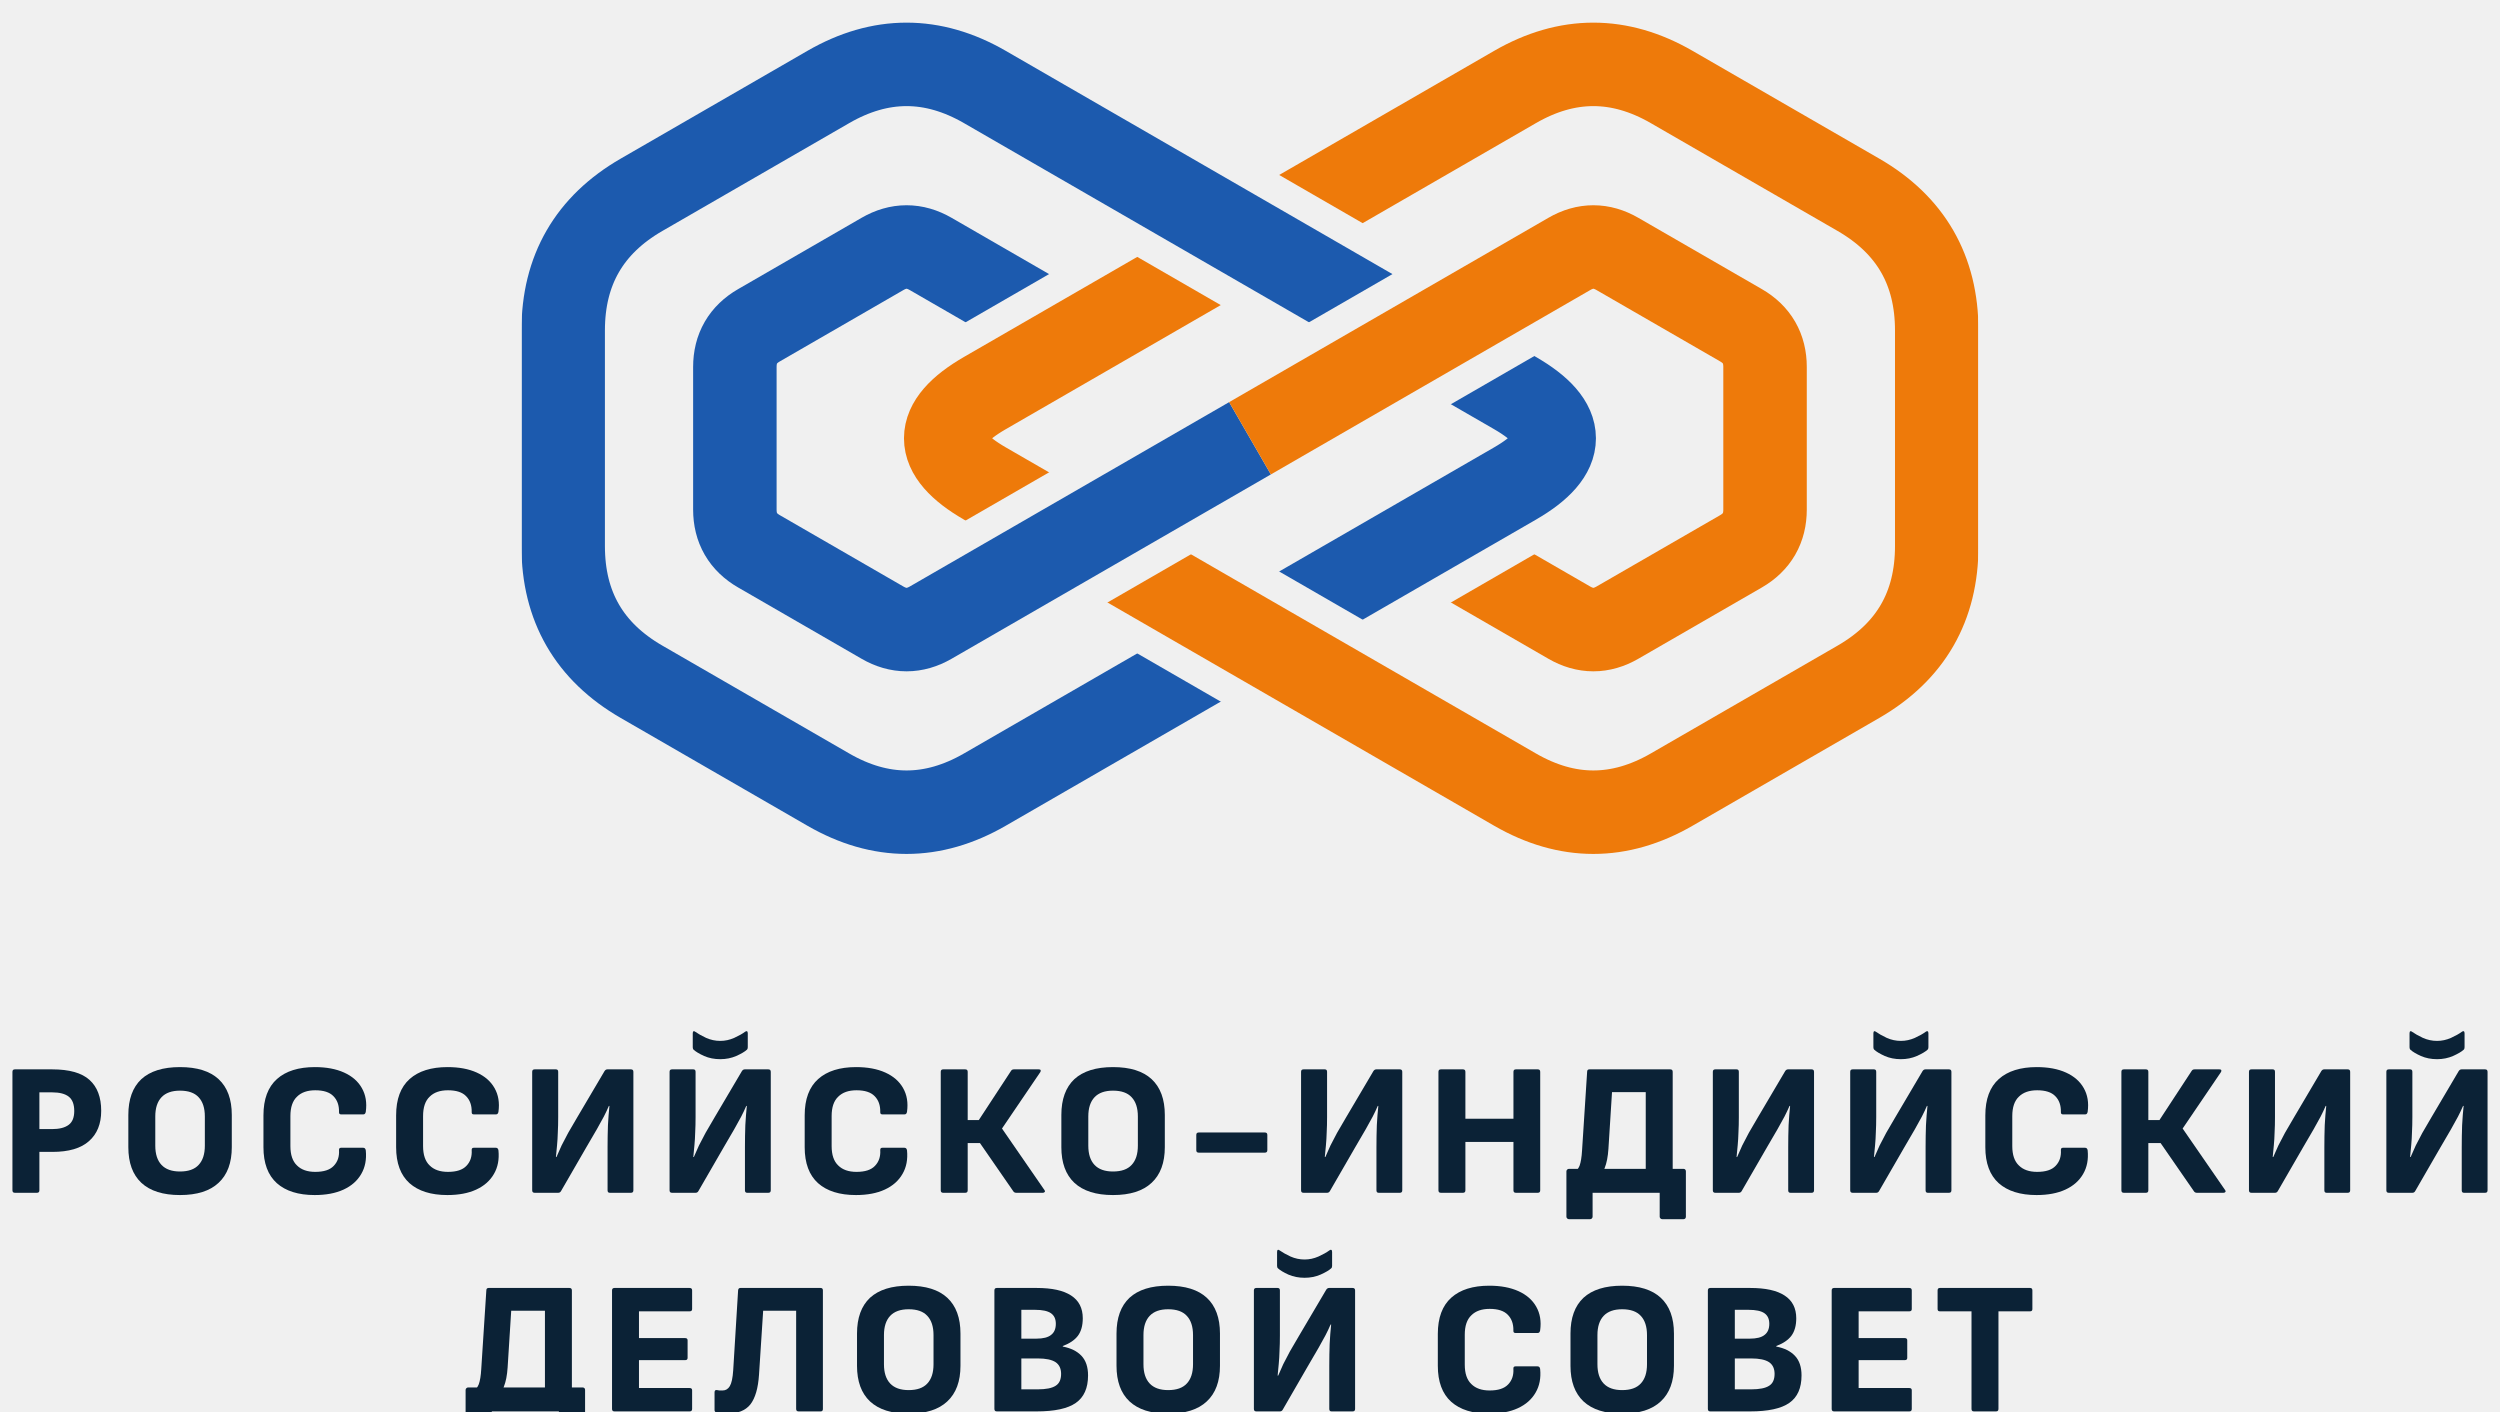
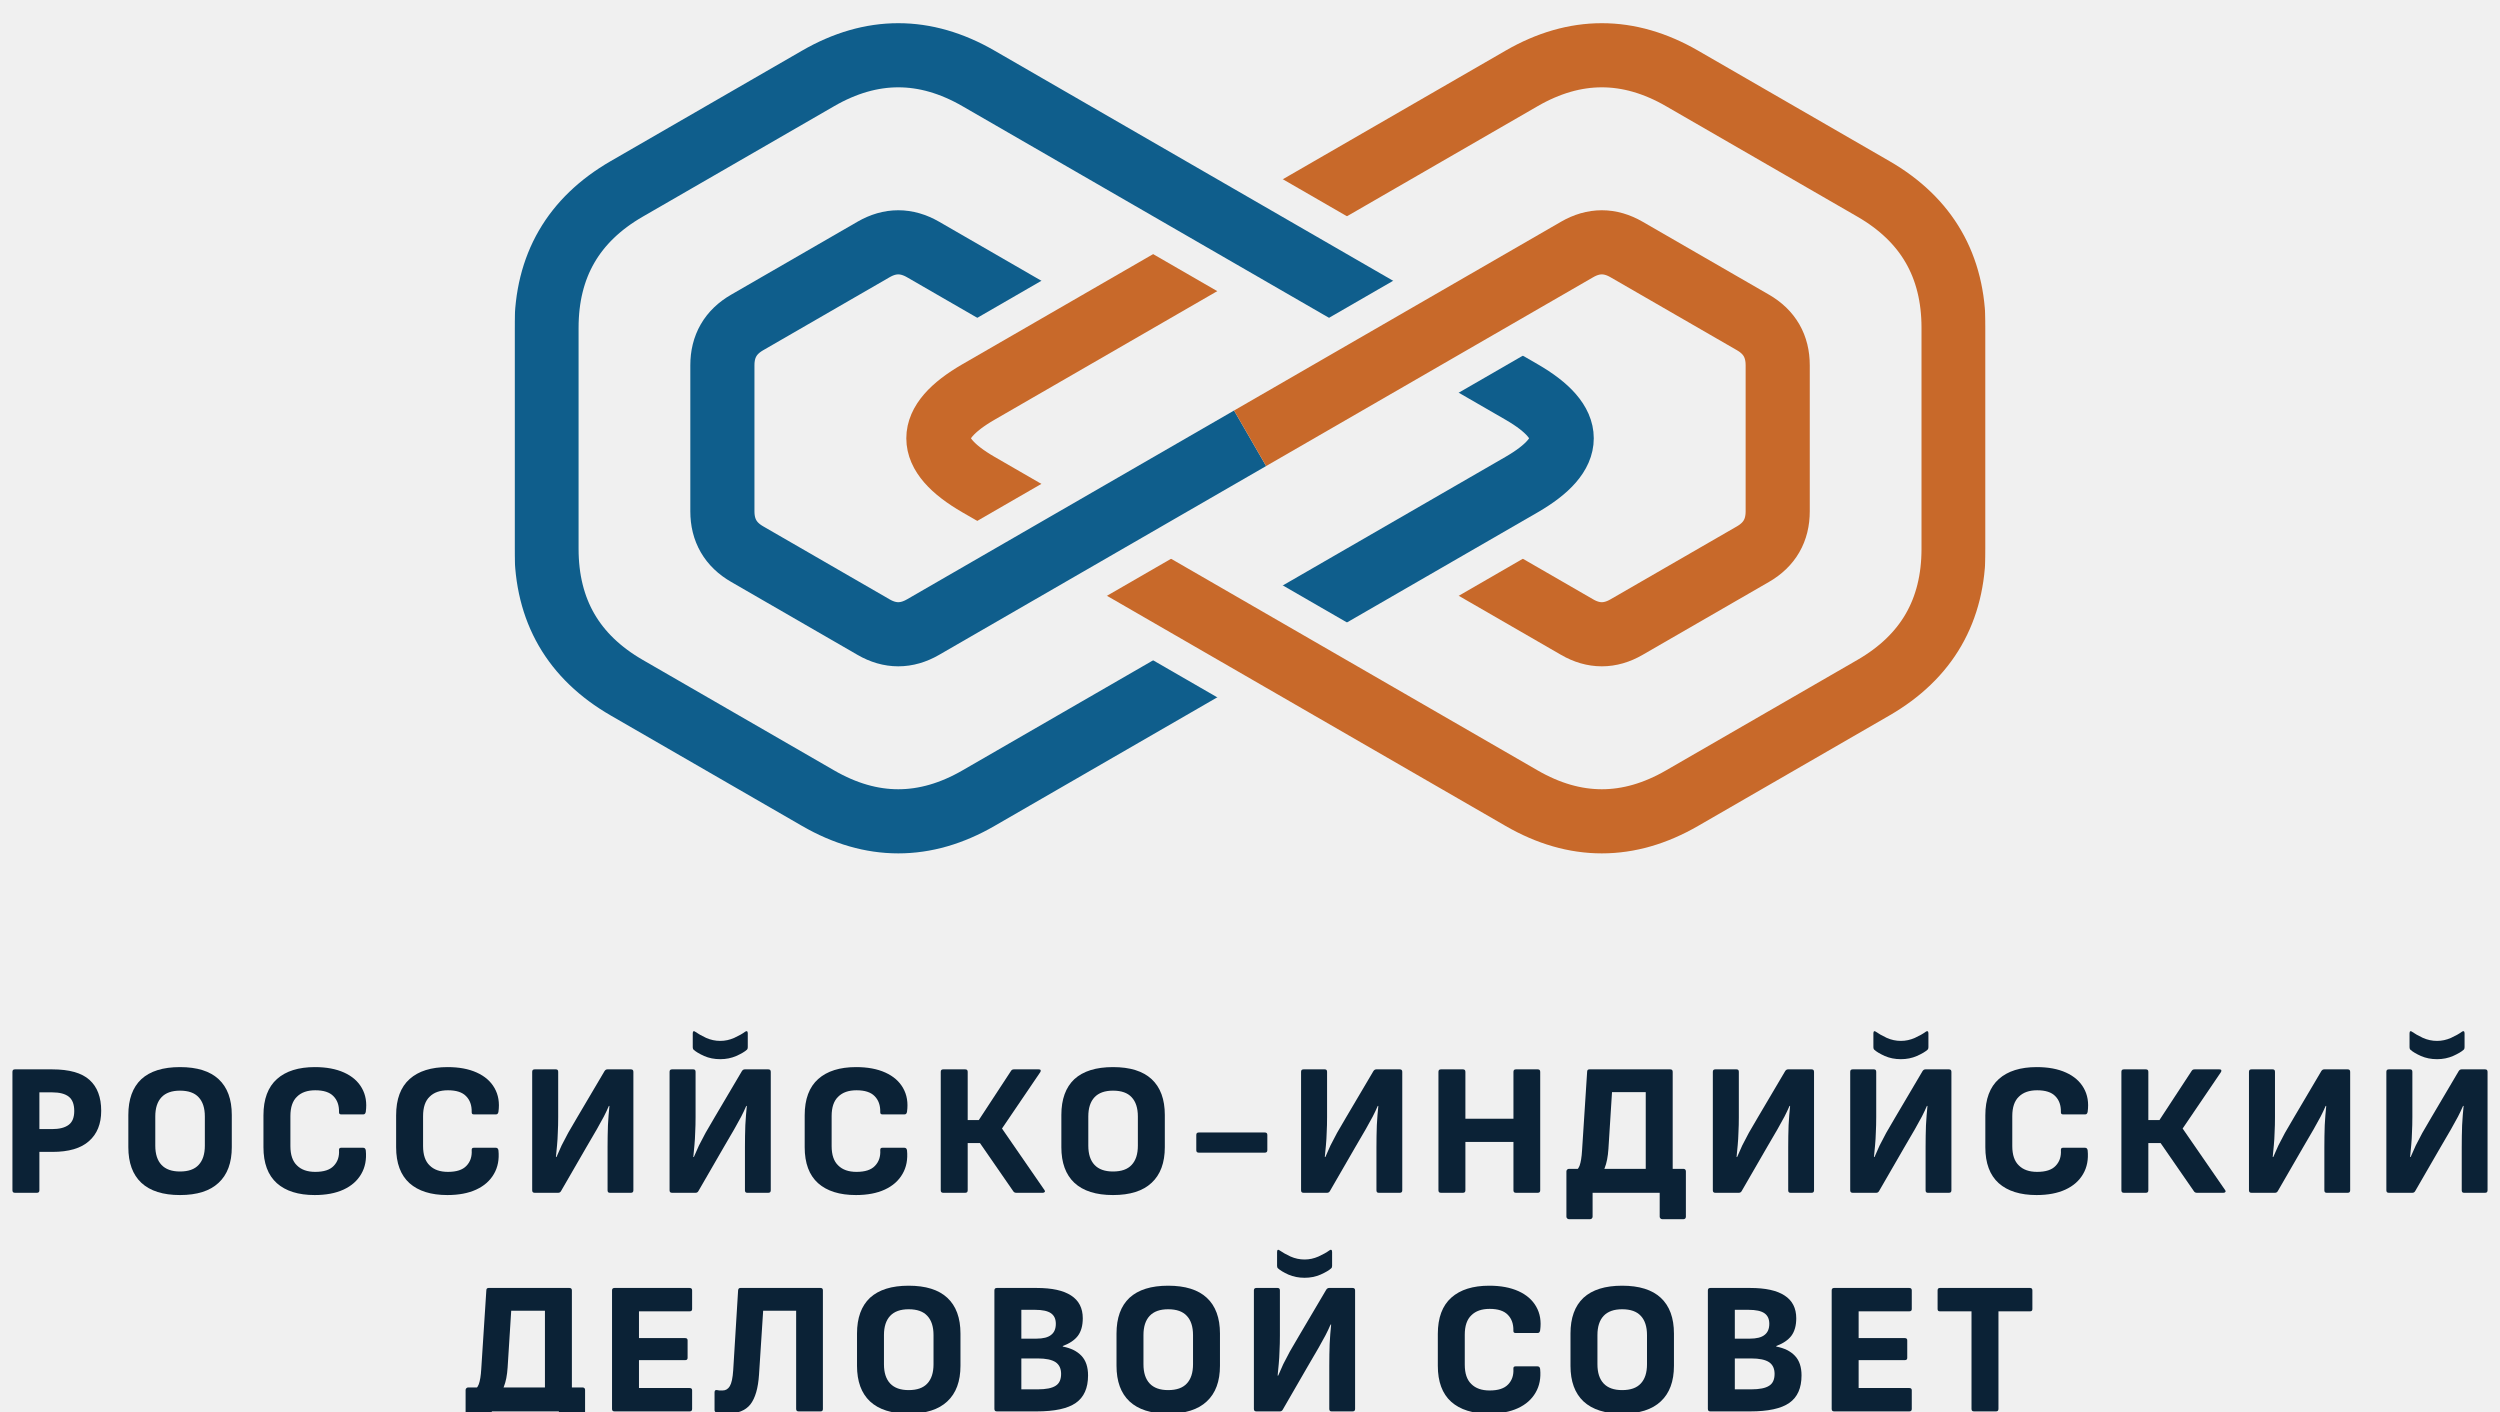
<svg xmlns="http://www.w3.org/2000/svg" viewBox="0 0 285.22 161.02" width="342.26" height="193.23" role="img" aria-label="РОССИЙСКО-ИНДИЙСКИЙ ДЕЛОВОЙ СОВЕТ">
-   <svg x="59.49" y="0" viewBox="0 -3 209.45 126" width="166.23" height="100">
+   <svg x="58.69" y="0" viewBox="1.5 -1.5 206.45 123" width="167.85" height="100">
    <defs>
-       <clipPath id="q31t">
+       <clipPath id="q3t">
        <rect x="40" y="-20" width="129.45" height="80" />
      </clipPath>
-       <clipPath id="q31u">
+       <clipPath id="q3u">
        <rect x="40" y="60" width="129.45" height="90" />
      </clipPath>
-       <clipPath id="q31l">
+       <clipPath id="q3l">
        <path d="M-30 -30L52.77 -30L156.69 150L-30 150Z" />
      </clipPath>
-       <clipPath id="q31r">
+       <clipPath id="q3r">
        <path d="M239.45 -30L52.77 -30L156.69 150L239.45 150Z" />
      </clipPath>
-       <mask id="q31mi" maskUnits="userSpaceOnUse" x="-20" y="-20" width="249.45" height="160">
+       <mask id="q3mi" maskUnits="userSpaceOnUse" x="-20" y="-20" width="249.45" height="160">
        <rect x="-20" y="-20" width="249.45" height="160" fill="#fff" />
-         <path d="M67.21 53.16L92.88 38.34" fill="none" stroke="#000" stroke-width="20.4" stroke-linejoin="round" stroke-linecap="butt" />
-         <path d="M116.58 81.66L142.24 66.84" fill="none" stroke="#000" stroke-width="20.4" stroke-linejoin="round" stroke-linecap="butt" />
+         <path d="M69.26 51.98L90.83 39.52" fill="none" stroke="#000" stroke-width="18.2" stroke-linejoin="round" stroke-linecap="butt" />
+         <path d="M118.63 80.48L140.19 68.02" fill="none" stroke="#000" stroke-width="18.2" stroke-linejoin="round" stroke-linecap="butt" />
      </mask>
-       <mask id="q31mo" maskUnits="userSpaceOnUse" x="-20" y="-20" width="249.45" height="160">
+       <mask id="q3mo" maskUnits="userSpaceOnUse" x="-20" y="-20" width="249.45" height="160">
        <rect x="-20" y="-20" width="249.45" height="160" fill="#fff" />
-         <g clip-path="url(#q31t)">
-           <path d="M6 44.5Q6 31.5 17.26 25L44.11 9.5Q55.36 3 66.62 9.5L142.83 53.5Q154.09 60 142.83 66.5L66.62 110.5Q55.36 117 44.11 110.5L17.26 95Q6 88.5 6 75.5Z" fill="none" stroke="#000" stroke-width="20.4" stroke-linejoin="round" stroke-linecap="round" />
+         <g clip-path="url(#q3t)">
+           <path d="M6 44.5Q6 31.5 17.26 25L44.11 9.5Q55.36 3 66.62 9.5L142.83 53.5Q154.09 60 142.83 66.5L66.62 110.5Q55.36 117 44.11 110.5L17.26 95Q6 88.5 6 75.5Z" fill="none" stroke="#000" stroke-width="18.2" stroke-linejoin="round" stroke-linecap="round" />
        </g>
-         <path d="M63.26 83.94L146.19 36.06" fill="none" stroke="#000" stroke-width="20.4" stroke-linejoin="round" stroke-linecap="butt" />
+         <path d="M63.26 83.94L146.19 36.06" fill="none" stroke="#000" stroke-width="18.2" stroke-linejoin="round" stroke-linecap="butt" />
      </mask>
-       <mask id="q31mb" maskUnits="userSpaceOnUse" x="-20" y="-20" width="249.45" height="160">
+       <mask id="q3mb" maskUnits="userSpaceOnUse" x="-20" y="-20" width="249.45" height="160">
        <rect x="-20" y="-20" width="249.45" height="160" fill="#fff" />
-         <g clip-path="url(#q31u)">
-           <path d="M203.45 44.5Q203.45 31.5 192.2 25L165.35 9.5Q154.09 3 142.83 9.5L66.62 53.5Q55.36 60 66.62 66.5L142.83 110.5Q154.09 117 165.35 110.5L192.2 95Q203.45 88.5 203.45 75.5Z" fill="none" stroke="#000" stroke-width="20.4" stroke-linejoin="round" stroke-linecap="round" />
+         <g clip-path="url(#q3u)">
+           <path d="M203.45 44.5Q203.45 31.5 192.2 25L165.35 9.5Q154.09 3 142.83 9.5L66.62 53.5Q55.36 60 66.62 66.5L142.83 110.5Q154.09 117 165.35 110.5L192.2 95Q203.45 88.5 203.45 75.5Z" fill="none" stroke="#000" stroke-width="18.2" stroke-linejoin="round" stroke-linecap="round" />
        </g>
-         <path d="M63.26 83.94L146.19 36.06" fill="none" stroke="#000" stroke-width="20.4" stroke-linejoin="round" stroke-linecap="butt" />
+         <path d="M63.26 83.94L146.19 36.06" fill="none" stroke="#000" stroke-width="18.2" stroke-linejoin="round" stroke-linecap="butt" />
      </mask>
    </defs>
-     <g mask="url(#q31mo)">
-       <path d="M203.45 44.5Q203.45 31.5 192.2 25L165.35 9.5Q154.09 3 142.83 9.5L66.62 53.5Q55.36 60 66.62 66.5L142.83 110.5Q154.09 117 165.35 110.5L192.2 95Q203.45 88.5 203.45 75.5Z" fill="none" stroke="#EE7A0A" stroke-width="12" stroke-linejoin="round" stroke-linecap="round" />
+     <g mask="url(#q3mo)">
+       <path d="M203.45 44.5Q203.45 31.5 192.2 25L165.35 9.5Q154.09 3 142.83 9.5L66.62 53.5Q55.36 60 66.62 66.5L142.83 110.5Q154.09 117 165.35 110.5L192.2 95Q203.45 88.5 203.45 75.5Z" fill="none" stroke="#C8692A" stroke-width="9" stroke-linejoin="round" stroke-linecap="round" />
    </g>
-     <g mask="url(#q31mb)">
-       <path d="M6 44.5Q6 31.5 17.26 25L44.11 9.5Q55.36 3 66.62 9.5L142.83 53.5Q154.09 60 142.83 66.5L66.62 110.5Q55.36 117 44.11 110.5L17.26 95Q6 88.5 6 75.5Z" fill="none" stroke="#1C5AAE" stroke-width="12" stroke-linejoin="round" stroke-linecap="round" />
+     <g mask="url(#q3mb)">
+       <path d="M6 44.5Q6 31.5 17.26 25L44.11 9.5Q55.36 3 66.62 9.5L142.83 53.5Q154.09 60 142.83 66.5L66.62 110.5Q55.36 117 44.11 110.5L17.26 95Q6 88.5 6 75.5Z" fill="none" stroke="#0F5E8C" stroke-width="9" stroke-linejoin="round" stroke-linecap="round" />
    </g>
-     <g mask="url(#q31mi)">
-       <g clip-path="url(#q31l)">
-         <path d="M80.05 45.75L58.83 33.5Q55.36 31.5 51.9 33.5L34.15 43.75Q30.68 45.75 30.68 49.75L30.68 70.25Q30.68 74.25 34.15 76.25L51.9 86.5Q55.36 88.5 58.83 86.5L150.63 33.5Q154.09 31.5 157.55 33.5L175.31 43.75Q178.77 45.75 178.77 49.75L178.77 70.25Q178.77 74.25 175.31 76.25L157.55 86.5Q154.09 88.5 150.63 86.5L129.41 74.25" fill="none" stroke="#1C5AAE" stroke-width="12" stroke-linejoin="round" stroke-linecap="butt" />
+     <g mask="url(#q3mi)">
+       <g clip-path="url(#q3l)">
+         <path d="M80.05 45.75L58.83 33.5Q55.36 31.5 51.9 33.5L34.15 43.75Q30.68 45.75 30.68 49.75L30.68 70.25Q30.68 74.25 34.15 76.25L51.9 86.5Q55.36 88.5 58.83 86.5L150.63 33.5Q154.09 31.5 157.55 33.5L175.31 43.75Q178.77 45.75 178.77 49.75L178.77 70.25Q178.77 74.25 175.31 76.25L157.55 86.5Q154.09 88.5 150.63 86.5L129.41 74.25" fill="none" stroke="#0F5E8C" stroke-width="9" stroke-linejoin="round" stroke-linecap="butt" />
      </g>
-       <g clip-path="url(#q31r)">
-         <path d="M80.05 45.75L58.83 33.5Q55.36 31.5 51.9 33.5L34.15 43.75Q30.68 45.75 30.68 49.75L30.68 70.25Q30.68 74.25 34.15 76.25L51.9 86.5Q55.36 88.5 58.83 86.5L150.63 33.5Q154.09 31.5 157.55 33.5L175.31 43.75Q178.77 45.75 178.77 49.75L178.77 70.25Q178.77 74.25 175.31 76.25L157.55 86.5Q154.09 88.5 150.63 86.5L129.41 74.25" fill="none" stroke="#EE7A0A" stroke-width="12" stroke-linejoin="round" stroke-linecap="butt" />
+       <g clip-path="url(#q3r)">
+         <path d="M80.05 45.75L58.83 33.5Q55.36 31.5 51.9 33.5L34.15 43.75Q30.68 45.75 30.68 49.75L30.68 70.25Q30.68 74.25 34.15 76.25L51.9 86.5Q55.36 88.5 58.83 86.5L150.63 33.5Q154.09 31.5 157.55 33.5L175.31 43.75Q178.77 45.75 178.77 49.75L178.77 70.25Q178.77 74.25 175.31 76.25L157.55 86.5Q154.09 88.5 150.63 86.5L129.41 74.25" fill="none" stroke="#C8692A" stroke-width="9" stroke-linejoin="round" stroke-linecap="butt" />
      </g>
    </g>
  </svg>
  <g transform="translate(0 136.08) scale(21.5)" fill="#0B2236">
    <path transform="translate(0 0)" d="M0.079 0Q0.066 0 0.066 -0.013V-0.642Q0.066 -0.655 0.079 -0.655H0.277Q0.413 -0.655 0.475 -0.599Q0.537 -0.543 0.537 -0.435Q0.537 -0.331 0.472 -0.274Q0.408 -0.217 0.278 -0.217H0.209V-0.013Q0.209 0 0.196 0ZM0.209 -0.338H0.276Q0.335 -0.338 0.365 -0.361Q0.394 -0.383 0.394 -0.434Q0.394 -0.487 0.365 -0.51Q0.336 -0.533 0.276 -0.533H0.209Z" />
    <path transform="translate(0.627 0)" d="M0.328 0.012Q0.193 0.012 0.123 -0.053Q0.054 -0.118 0.054 -0.242V-0.413Q0.054 -0.538 0.123 -0.603Q0.193 -0.667 0.328 -0.667Q0.464 -0.667 0.533 -0.603Q0.603 -0.538 0.603 -0.413V-0.242Q0.603 -0.118 0.533 -0.053Q0.464 0.012 0.328 0.012ZM0.328 -0.113Q0.395 -0.113 0.427 -0.148Q0.46 -0.183 0.46 -0.25V-0.405Q0.46 -0.472 0.427 -0.507Q0.395 -0.542 0.328 -0.542Q0.263 -0.542 0.23 -0.507Q0.197 -0.472 0.197 -0.405V-0.25Q0.197 -0.183 0.23 -0.148Q0.263 -0.113 0.328 -0.113Z" />
    <path transform="translate(1.344 0)" d="M0.326 0.012Q0.196 0.012 0.125 -0.051Q0.054 -0.115 0.054 -0.242V-0.411Q0.054 -0.54 0.126 -0.604Q0.197 -0.667 0.327 -0.667Q0.418 -0.667 0.482 -0.638Q0.546 -0.609 0.576 -0.556Q0.607 -0.502 0.597 -0.43Q0.596 -0.424 0.593 -0.42Q0.59 -0.416 0.584 -0.416H0.466Q0.454 -0.416 0.455 -0.429Q0.456 -0.482 0.425 -0.513Q0.395 -0.544 0.329 -0.544Q0.266 -0.544 0.232 -0.51Q0.197 -0.477 0.197 -0.407V-0.248Q0.197 -0.178 0.232 -0.145Q0.266 -0.111 0.329 -0.111Q0.397 -0.111 0.427 -0.143Q0.458 -0.175 0.455 -0.226Q0.454 -0.239 0.466 -0.239H0.583Q0.595 -0.239 0.597 -0.225Q0.604 -0.153 0.573 -0.1Q0.542 -0.046 0.479 -0.017Q0.416 0.012 0.326 0.012Z" />
    <path transform="translate(2.048 0)" d="M0.326 0.012Q0.196 0.012 0.125 -0.051Q0.054 -0.115 0.054 -0.242V-0.411Q0.054 -0.54 0.126 -0.604Q0.197 -0.667 0.327 -0.667Q0.418 -0.667 0.482 -0.638Q0.546 -0.609 0.576 -0.556Q0.607 -0.502 0.597 -0.43Q0.596 -0.424 0.593 -0.42Q0.59 -0.416 0.584 -0.416H0.466Q0.454 -0.416 0.455 -0.429Q0.456 -0.482 0.425 -0.513Q0.395 -0.544 0.329 -0.544Q0.266 -0.544 0.232 -0.51Q0.197 -0.477 0.197 -0.407V-0.248Q0.197 -0.178 0.232 -0.145Q0.266 -0.111 0.329 -0.111Q0.397 -0.111 0.427 -0.143Q0.458 -0.175 0.455 -0.226Q0.454 -0.239 0.466 -0.239H0.583Q0.595 -0.239 0.597 -0.225Q0.604 -0.153 0.573 -0.1Q0.542 -0.046 0.479 -0.017Q0.416 0.012 0.326 0.012Z" />
    <path transform="translate(2.758 0)" d="M0.079 0Q0.066 0 0.066 -0.013V-0.642Q0.066 -0.655 0.079 -0.655H0.192Q0.204 -0.655 0.204 -0.642V-0.402Q0.204 -0.357 0.202 -0.321Q0.201 -0.284 0.198 -0.253Q0.195 -0.221 0.192 -0.19H0.195Q0.208 -0.22 0.222 -0.251Q0.237 -0.281 0.257 -0.318Q0.278 -0.354 0.306 -0.402L0.45 -0.646Q0.456 -0.655 0.465 -0.655H0.59Q0.603 -0.655 0.603 -0.642V-0.013Q0.603 0 0.59 0H0.478Q0.466 0 0.466 -0.013V-0.241Q0.466 -0.302 0.468 -0.358Q0.471 -0.414 0.476 -0.461H0.473Q0.461 -0.433 0.446 -0.404Q0.431 -0.376 0.409 -0.337Q0.387 -0.299 0.353 -0.241L0.219 -0.009Q0.214 0 0.204 0Z" />
    <path transform="translate(3.487 0)" d="M0.079 0Q0.066 0 0.066 -0.013V-0.642Q0.066 -0.655 0.079 -0.655H0.192Q0.204 -0.655 0.204 -0.642V-0.402Q0.204 -0.357 0.202 -0.321Q0.201 -0.284 0.198 -0.253Q0.195 -0.221 0.192 -0.19H0.195Q0.208 -0.22 0.222 -0.251Q0.237 -0.281 0.257 -0.318Q0.278 -0.354 0.306 -0.402L0.45 -0.646Q0.456 -0.655 0.465 -0.655H0.59Q0.603 -0.655 0.603 -0.642V-0.013Q0.603 0 0.59 0H0.478Q0.466 0 0.466 -0.013V-0.241Q0.466 -0.302 0.468 -0.358Q0.471 -0.414 0.476 -0.461H0.473Q0.461 -0.433 0.446 -0.404Q0.431 -0.376 0.409 -0.337Q0.387 -0.299 0.353 -0.241L0.219 -0.009Q0.214 0 0.204 0ZM0.335 -0.709Q0.288 -0.709 0.249 -0.726Q0.21 -0.744 0.194 -0.759Q0.189 -0.763 0.189 -0.772V-0.846Q0.189 -0.855 0.193 -0.857Q0.197 -0.859 0.203 -0.854Q0.224 -0.839 0.26 -0.822Q0.296 -0.806 0.335 -0.806Q0.373 -0.806 0.409 -0.822Q0.446 -0.839 0.466 -0.854Q0.472 -0.859 0.477 -0.857Q0.481 -0.855 0.481 -0.846V-0.772Q0.481 -0.763 0.476 -0.759Q0.46 -0.744 0.42 -0.726Q0.381 -0.709 0.335 -0.709Z" />
    <path transform="translate(4.216 0)" d="M0.326 0.012Q0.196 0.012 0.125 -0.051Q0.054 -0.115 0.054 -0.242V-0.411Q0.054 -0.54 0.126 -0.604Q0.197 -0.667 0.327 -0.667Q0.418 -0.667 0.482 -0.638Q0.546 -0.609 0.576 -0.556Q0.607 -0.502 0.597 -0.43Q0.596 -0.424 0.593 -0.42Q0.59 -0.416 0.584 -0.416H0.466Q0.454 -0.416 0.455 -0.429Q0.456 -0.482 0.425 -0.513Q0.395 -0.544 0.329 -0.544Q0.266 -0.544 0.232 -0.51Q0.197 -0.477 0.197 -0.407V-0.248Q0.197 -0.178 0.232 -0.145Q0.266 -0.111 0.329 -0.111Q0.397 -0.111 0.427 -0.143Q0.458 -0.175 0.455 -0.226Q0.454 -0.239 0.466 -0.239H0.583Q0.595 -0.239 0.597 -0.225Q0.604 -0.153 0.573 -0.1Q0.542 -0.046 0.479 -0.017Q0.416 0.012 0.326 0.012Z" />
    <path transform="translate(4.926 0)" d="M0.079 0Q0.066 0 0.066 -0.013V-0.642Q0.066 -0.655 0.079 -0.655H0.196Q0.209 -0.655 0.209 -0.642V-0.386H0.268L0.439 -0.647Q0.444 -0.655 0.454 -0.655H0.586Q0.594 -0.655 0.596 -0.651Q0.598 -0.646 0.594 -0.64L0.391 -0.341L0.616 -0.015Q0.621 -0.009 0.618 -0.005Q0.615 0 0.608 0H0.467Q0.456 0 0.451 -0.008L0.274 -0.264H0.209V-0.013Q0.209 0 0.196 0Z" />
    <path transform="translate(5.578 0)" d="M0.328 0.012Q0.193 0.012 0.123 -0.053Q0.054 -0.118 0.054 -0.242V-0.413Q0.054 -0.538 0.123 -0.603Q0.193 -0.667 0.328 -0.667Q0.464 -0.667 0.533 -0.603Q0.603 -0.538 0.603 -0.413V-0.242Q0.603 -0.118 0.533 -0.053Q0.464 0.012 0.328 0.012ZM0.328 -0.113Q0.395 -0.113 0.427 -0.148Q0.46 -0.183 0.46 -0.25V-0.405Q0.46 -0.472 0.427 -0.507Q0.395 -0.542 0.328 -0.542Q0.263 -0.542 0.23 -0.507Q0.197 -0.472 0.197 -0.405V-0.25Q0.197 -0.183 0.23 -0.148Q0.263 -0.113 0.328 -0.113Z" />
    <path transform="translate(6.295 0)" d="M0.066 -0.213Q0.053 -0.213 0.053 -0.226V-0.307Q0.053 -0.32 0.066 -0.32H0.417Q0.43 -0.32 0.43 -0.307V-0.226Q0.43 -0.213 0.417 -0.213Z" />
    <path transform="translate(6.838 0)" d="M0.079 0Q0.066 0 0.066 -0.013V-0.642Q0.066 -0.655 0.079 -0.655H0.192Q0.204 -0.655 0.204 -0.642V-0.402Q0.204 -0.357 0.202 -0.321Q0.201 -0.284 0.198 -0.253Q0.195 -0.221 0.192 -0.19H0.195Q0.208 -0.22 0.222 -0.251Q0.237 -0.281 0.257 -0.318Q0.278 -0.354 0.306 -0.402L0.45 -0.646Q0.456 -0.655 0.465 -0.655H0.59Q0.603 -0.655 0.603 -0.642V-0.013Q0.603 0 0.59 0H0.478Q0.466 0 0.466 -0.013V-0.241Q0.466 -0.302 0.468 -0.358Q0.471 -0.414 0.476 -0.461H0.473Q0.461 -0.433 0.446 -0.404Q0.431 -0.376 0.409 -0.337Q0.387 -0.299 0.353 -0.241L0.219 -0.009Q0.214 0 0.204 0Z" />
    <path transform="translate(7.567 0)" d="M0.079 0Q0.066 0 0.066 -0.013V-0.642Q0.066 -0.655 0.079 -0.655H0.196Q0.209 -0.655 0.209 -0.642V-0.393H0.464V-0.642Q0.464 -0.655 0.477 -0.655H0.593Q0.606 -0.655 0.606 -0.642V-0.013Q0.606 0 0.593 0H0.477Q0.464 0 0.464 -0.013V-0.27H0.209V-0.013Q0.209 0 0.196 0Z" />
    <path transform="translate(8.299 0)" d="M0.117 -0.04 0.051 -0.112Q0.072 -0.116 0.083 -0.144Q0.093 -0.172 0.096 -0.224L0.123 -0.642Q0.123 -0.655 0.135 -0.655H0.564Q0.577 -0.655 0.577 -0.642V-0.013Q0.577 0 0.564 0H0.447Q0.434 0 0.434 -0.013V-0.534H0.255L0.236 -0.233Q0.232 -0.171 0.216 -0.131Q0.2 -0.091 0.175 -0.07Q0.149 -0.048 0.117 -0.04ZM0.026 0.14Q0.021 0.14 0.017 0.136Q0.013 0.132 0.013 0.127V-0.114Q0.013 -0.119 0.017 -0.123Q0.021 -0.127 0.026 -0.127H0.635Q0.64 -0.127 0.644 -0.123Q0.647 -0.119 0.647 -0.114V0.127Q0.647 0.132 0.644 0.136Q0.64 0.14 0.635 0.14H0.521Q0.516 0.14 0.512 0.136Q0.508 0.132 0.508 0.127V0H0.152V0.127Q0.152 0.132 0.148 0.136Q0.145 0.14 0.139 0.14Z" />
    <path transform="translate(9.023 0)" d="M0.079 0Q0.066 0 0.066 -0.013V-0.642Q0.066 -0.655 0.079 -0.655H0.192Q0.204 -0.655 0.204 -0.642V-0.402Q0.204 -0.357 0.202 -0.321Q0.201 -0.284 0.198 -0.253Q0.195 -0.221 0.192 -0.19H0.195Q0.208 -0.22 0.222 -0.251Q0.237 -0.281 0.257 -0.318Q0.278 -0.354 0.306 -0.402L0.45 -0.646Q0.456 -0.655 0.465 -0.655H0.59Q0.603 -0.655 0.603 -0.642V-0.013Q0.603 0 0.59 0H0.478Q0.466 0 0.466 -0.013V-0.241Q0.466 -0.302 0.468 -0.358Q0.471 -0.414 0.476 -0.461H0.473Q0.461 -0.433 0.446 -0.404Q0.431 -0.376 0.409 -0.337Q0.387 -0.299 0.353 -0.241L0.219 -0.009Q0.214 0 0.204 0Z" />
    <path transform="translate(9.752 0)" d="M0.079 0Q0.066 0 0.066 -0.013V-0.642Q0.066 -0.655 0.079 -0.655H0.192Q0.204 -0.655 0.204 -0.642V-0.402Q0.204 -0.357 0.202 -0.321Q0.201 -0.284 0.198 -0.253Q0.195 -0.221 0.192 -0.19H0.195Q0.208 -0.22 0.222 -0.251Q0.237 -0.281 0.257 -0.318Q0.278 -0.354 0.306 -0.402L0.45 -0.646Q0.456 -0.655 0.465 -0.655H0.59Q0.603 -0.655 0.603 -0.642V-0.013Q0.603 0 0.59 0H0.478Q0.466 0 0.466 -0.013V-0.241Q0.466 -0.302 0.468 -0.358Q0.471 -0.414 0.476 -0.461H0.473Q0.461 -0.433 0.446 -0.404Q0.431 -0.376 0.409 -0.337Q0.387 -0.299 0.353 -0.241L0.219 -0.009Q0.214 0 0.204 0ZM0.335 -0.709Q0.288 -0.709 0.249 -0.726Q0.21 -0.744 0.194 -0.759Q0.189 -0.763 0.189 -0.772V-0.846Q0.189 -0.855 0.193 -0.857Q0.197 -0.859 0.203 -0.854Q0.224 -0.839 0.26 -0.822Q0.296 -0.806 0.335 -0.806Q0.373 -0.806 0.409 -0.822Q0.446 -0.839 0.466 -0.854Q0.472 -0.859 0.477 -0.857Q0.481 -0.855 0.481 -0.846V-0.772Q0.481 -0.763 0.476 -0.759Q0.46 -0.744 0.42 -0.726Q0.381 -0.709 0.335 -0.709Z" />
    <path transform="translate(10.481 0)" d="M0.326 0.012Q0.196 0.012 0.125 -0.051Q0.054 -0.115 0.054 -0.242V-0.411Q0.054 -0.54 0.126 -0.604Q0.197 -0.667 0.327 -0.667Q0.418 -0.667 0.482 -0.638Q0.546 -0.609 0.576 -0.556Q0.607 -0.502 0.597 -0.43Q0.596 -0.424 0.593 -0.42Q0.59 -0.416 0.584 -0.416H0.466Q0.454 -0.416 0.455 -0.429Q0.456 -0.482 0.425 -0.513Q0.395 -0.544 0.329 -0.544Q0.266 -0.544 0.232 -0.51Q0.197 -0.477 0.197 -0.407V-0.248Q0.197 -0.178 0.232 -0.145Q0.266 -0.111 0.329 -0.111Q0.397 -0.111 0.427 -0.143Q0.458 -0.175 0.455 -0.226Q0.454 -0.239 0.466 -0.239H0.583Q0.595 -0.239 0.597 -0.225Q0.604 -0.153 0.573 -0.1Q0.542 -0.046 0.479 -0.017Q0.416 0.012 0.326 0.012Z" />
    <path transform="translate(11.191 0)" d="M0.079 0Q0.066 0 0.066 -0.013V-0.642Q0.066 -0.655 0.079 -0.655H0.196Q0.209 -0.655 0.209 -0.642V-0.386H0.268L0.439 -0.647Q0.444 -0.655 0.454 -0.655H0.586Q0.594 -0.655 0.596 -0.651Q0.598 -0.646 0.594 -0.64L0.391 -0.341L0.616 -0.015Q0.621 -0.009 0.618 -0.005Q0.615 0 0.608 0H0.467Q0.456 0 0.451 -0.008L0.274 -0.264H0.209V-0.013Q0.209 0 0.196 0Z" />
    <path transform="translate(11.868 0)" d="M0.079 0Q0.066 0 0.066 -0.013V-0.642Q0.066 -0.655 0.079 -0.655H0.192Q0.204 -0.655 0.204 -0.642V-0.402Q0.204 -0.357 0.202 -0.321Q0.201 -0.284 0.198 -0.253Q0.195 -0.221 0.192 -0.19H0.195Q0.208 -0.22 0.222 -0.251Q0.237 -0.281 0.257 -0.318Q0.278 -0.354 0.306 -0.402L0.45 -0.646Q0.456 -0.655 0.465 -0.655H0.59Q0.603 -0.655 0.603 -0.642V-0.013Q0.603 0 0.59 0H0.478Q0.466 0 0.466 -0.013V-0.241Q0.466 -0.302 0.468 -0.358Q0.471 -0.414 0.476 -0.461H0.473Q0.461 -0.433 0.446 -0.404Q0.431 -0.376 0.409 -0.337Q0.387 -0.299 0.353 -0.241L0.219 -0.009Q0.214 0 0.204 0Z" />
    <path transform="translate(12.597 0)" d="M0.079 0Q0.066 0 0.066 -0.013V-0.642Q0.066 -0.655 0.079 -0.655H0.192Q0.204 -0.655 0.204 -0.642V-0.402Q0.204 -0.357 0.202 -0.321Q0.201 -0.284 0.198 -0.253Q0.195 -0.221 0.192 -0.19H0.195Q0.208 -0.22 0.222 -0.251Q0.237 -0.281 0.257 -0.318Q0.278 -0.354 0.306 -0.402L0.45 -0.646Q0.456 -0.655 0.465 -0.655H0.59Q0.603 -0.655 0.603 -0.642V-0.013Q0.603 0 0.59 0H0.478Q0.466 0 0.466 -0.013V-0.241Q0.466 -0.302 0.468 -0.358Q0.471 -0.414 0.476 -0.461H0.473Q0.461 -0.433 0.446 -0.404Q0.431 -0.376 0.409 -0.337Q0.387 -0.299 0.353 -0.241L0.219 -0.009Q0.214 0 0.204 0ZM0.335 -0.709Q0.288 -0.709 0.249 -0.726Q0.21 -0.744 0.194 -0.759Q0.189 -0.763 0.189 -0.772V-0.846Q0.189 -0.855 0.193 -0.857Q0.197 -0.859 0.203 -0.854Q0.224 -0.839 0.26 -0.822Q0.296 -0.806 0.335 -0.806Q0.373 -0.806 0.409 -0.822Q0.446 -0.839 0.466 -0.854Q0.472 -0.859 0.477 -0.857Q0.481 -0.855 0.481 -0.846V-0.772Q0.481 -0.763 0.476 -0.759Q0.46 -0.744 0.42 -0.726Q0.381 -0.709 0.335 -0.709Z" />
  </g>
  <g transform="translate(52.84 161.02) scale(21.5)" fill="#0B2236">
    <path transform="translate(0 0)" d="M0.117 -0.04 0.051 -0.112Q0.072 -0.116 0.083 -0.144Q0.093 -0.172 0.096 -0.224L0.123 -0.642Q0.123 -0.655 0.135 -0.655H0.564Q0.577 -0.655 0.577 -0.642V-0.013Q0.577 0 0.564 0H0.447Q0.434 0 0.434 -0.013V-0.534H0.255L0.236 -0.233Q0.232 -0.171 0.216 -0.131Q0.2 -0.091 0.175 -0.07Q0.149 -0.048 0.117 -0.04ZM0.026 0.14Q0.021 0.14 0.017 0.136Q0.013 0.132 0.013 0.127V-0.114Q0.013 -0.119 0.017 -0.123Q0.021 -0.127 0.026 -0.127H0.635Q0.64 -0.127 0.644 -0.123Q0.647 -0.119 0.647 -0.114V0.127Q0.647 0.132 0.644 0.136Q0.64 0.14 0.635 0.14H0.521Q0.516 0.14 0.512 0.136Q0.508 0.132 0.508 0.127V0H0.152V0.127Q0.152 0.132 0.148 0.136Q0.145 0.14 0.139 0.14Z" />
    <path transform="translate(0.724 0)" d="M0.079 0Q0.066 0 0.066 -0.013V-0.642Q0.066 -0.655 0.079 -0.655H0.478Q0.491 -0.655 0.491 -0.642V-0.543Q0.491 -0.531 0.478 -0.531H0.209V-0.389H0.454Q0.467 -0.389 0.467 -0.377V-0.284Q0.467 -0.272 0.454 -0.272H0.209V-0.124H0.478Q0.491 -0.124 0.491 -0.112V-0.013Q0.491 0 0.478 0Z" />
    <path transform="translate(1.328 0)" d="M0.071 0.012Q0.057 0.012 0.043 0.01Q0.029 0.008 0.018 0.006Q0.006 0.004 0.006 -0.007V-0.101Q0.006 -0.116 0.02 -0.113Q0.025 -0.112 0.032 -0.111Q0.039 -0.111 0.049 -0.111Q0.073 -0.111 0.087 -0.134Q0.101 -0.157 0.105 -0.218L0.131 -0.642Q0.132 -0.655 0.143 -0.655H0.569Q0.581 -0.655 0.581 -0.642V-0.013Q0.581 0 0.569 0H0.452Q0.439 0 0.439 -0.013V-0.534H0.264L0.242 -0.195Q0.235 -0.087 0.196 -0.037Q0.157 0.012 0.071 0.012Z" />
    <path transform="translate(2.036 0)" d="M0.328 0.012Q0.193 0.012 0.123 -0.053Q0.054 -0.118 0.054 -0.242V-0.413Q0.054 -0.538 0.123 -0.603Q0.193 -0.667 0.328 -0.667Q0.464 -0.667 0.533 -0.603Q0.603 -0.538 0.603 -0.413V-0.242Q0.603 -0.118 0.533 -0.053Q0.464 0.012 0.328 0.012ZM0.328 -0.113Q0.395 -0.113 0.427 -0.148Q0.46 -0.183 0.46 -0.25V-0.405Q0.46 -0.472 0.427 -0.507Q0.395 -0.542 0.328 -0.542Q0.263 -0.542 0.23 -0.507Q0.197 -0.472 0.197 -0.405V-0.25Q0.197 -0.183 0.23 -0.148Q0.263 -0.113 0.328 -0.113Z" />
    <path transform="translate(2.753 0)" d="M0.079 0Q0.066 0 0.066 -0.013V-0.642Q0.066 -0.655 0.079 -0.655H0.291Q0.412 -0.655 0.473 -0.615Q0.535 -0.575 0.535 -0.494Q0.535 -0.436 0.509 -0.401Q0.483 -0.367 0.429 -0.347V-0.344Q0.493 -0.332 0.528 -0.295Q0.563 -0.258 0.563 -0.191Q0.563 -0.09 0.498 -0.045Q0.434 0 0.29 0ZM0.209 -0.117H0.296Q0.362 -0.117 0.391 -0.136Q0.42 -0.154 0.42 -0.199Q0.42 -0.241 0.391 -0.261Q0.361 -0.281 0.296 -0.281H0.209ZM0.209 -0.386H0.288Q0.343 -0.386 0.367 -0.406Q0.392 -0.425 0.392 -0.465Q0.392 -0.503 0.366 -0.521Q0.34 -0.539 0.282 -0.539H0.209Z" />
    <path transform="translate(3.413 0)" d="M0.328 0.012Q0.193 0.012 0.123 -0.053Q0.054 -0.118 0.054 -0.242V-0.413Q0.054 -0.538 0.123 -0.603Q0.193 -0.667 0.328 -0.667Q0.464 -0.667 0.533 -0.603Q0.603 -0.538 0.603 -0.413V-0.242Q0.603 -0.118 0.533 -0.053Q0.464 0.012 0.328 0.012ZM0.328 -0.113Q0.395 -0.113 0.427 -0.148Q0.46 -0.183 0.46 -0.25V-0.405Q0.46 -0.472 0.427 -0.507Q0.395 -0.542 0.328 -0.542Q0.263 -0.542 0.23 -0.507Q0.197 -0.472 0.197 -0.405V-0.25Q0.197 -0.183 0.23 -0.148Q0.263 -0.113 0.328 -0.113Z" />
    <path transform="translate(4.13 0)" d="M0.079 0Q0.066 0 0.066 -0.013V-0.642Q0.066 -0.655 0.079 -0.655H0.192Q0.204 -0.655 0.204 -0.642V-0.402Q0.204 -0.357 0.202 -0.321Q0.201 -0.284 0.198 -0.253Q0.195 -0.221 0.192 -0.19H0.195Q0.208 -0.22 0.222 -0.251Q0.237 -0.281 0.257 -0.318Q0.278 -0.354 0.306 -0.402L0.45 -0.646Q0.456 -0.655 0.465 -0.655H0.59Q0.603 -0.655 0.603 -0.642V-0.013Q0.603 0 0.59 0H0.478Q0.466 0 0.466 -0.013V-0.241Q0.466 -0.302 0.468 -0.358Q0.471 -0.414 0.476 -0.461H0.473Q0.461 -0.433 0.446 -0.404Q0.431 -0.376 0.409 -0.337Q0.387 -0.299 0.353 -0.241L0.219 -0.009Q0.214 0 0.204 0ZM0.335 -0.709Q0.288 -0.709 0.249 -0.726Q0.21 -0.744 0.194 -0.759Q0.189 -0.763 0.189 -0.772V-0.846Q0.189 -0.855 0.193 -0.857Q0.197 -0.859 0.203 -0.854Q0.224 -0.839 0.26 -0.822Q0.296 -0.806 0.335 -0.806Q0.373 -0.806 0.409 -0.822Q0.446 -0.839 0.466 -0.854Q0.472 -0.859 0.477 -0.857Q0.481 -0.855 0.481 -0.846V-0.772Q0.481 -0.763 0.476 -0.759Q0.46 -0.744 0.42 -0.726Q0.381 -0.709 0.335 -0.709Z" />
    <path transform="translate(5.118 0)" d="M0.326 0.012Q0.196 0.012 0.125 -0.051Q0.054 -0.115 0.054 -0.242V-0.411Q0.054 -0.54 0.126 -0.604Q0.197 -0.667 0.327 -0.667Q0.418 -0.667 0.482 -0.638Q0.546 -0.609 0.576 -0.556Q0.607 -0.502 0.597 -0.43Q0.596 -0.424 0.593 -0.42Q0.59 -0.416 0.584 -0.416H0.466Q0.454 -0.416 0.455 -0.429Q0.456 -0.482 0.425 -0.513Q0.395 -0.544 0.329 -0.544Q0.266 -0.544 0.232 -0.51Q0.197 -0.477 0.197 -0.407V-0.248Q0.197 -0.178 0.232 -0.145Q0.266 -0.111 0.329 -0.111Q0.397 -0.111 0.427 -0.143Q0.458 -0.175 0.455 -0.226Q0.454 -0.239 0.466 -0.239H0.583Q0.595 -0.239 0.597 -0.225Q0.604 -0.153 0.573 -0.1Q0.542 -0.046 0.479 -0.017Q0.416 0.012 0.326 0.012Z" />
    <path transform="translate(5.822 0)" d="M0.328 0.012Q0.193 0.012 0.123 -0.053Q0.054 -0.118 0.054 -0.242V-0.413Q0.054 -0.538 0.123 -0.603Q0.193 -0.667 0.328 -0.667Q0.464 -0.667 0.533 -0.603Q0.603 -0.538 0.603 -0.413V-0.242Q0.603 -0.118 0.533 -0.053Q0.464 0.012 0.328 0.012ZM0.328 -0.113Q0.395 -0.113 0.427 -0.148Q0.46 -0.183 0.46 -0.25V-0.405Q0.46 -0.472 0.427 -0.507Q0.395 -0.542 0.328 -0.542Q0.263 -0.542 0.23 -0.507Q0.197 -0.472 0.197 -0.405V-0.25Q0.197 -0.183 0.23 -0.148Q0.263 -0.113 0.328 -0.113Z" />
    <path transform="translate(6.539 0)" d="M0.079 0Q0.066 0 0.066 -0.013V-0.642Q0.066 -0.655 0.079 -0.655H0.291Q0.412 -0.655 0.473 -0.615Q0.535 -0.575 0.535 -0.494Q0.535 -0.436 0.509 -0.401Q0.483 -0.367 0.429 -0.347V-0.344Q0.493 -0.332 0.528 -0.295Q0.563 -0.258 0.563 -0.191Q0.563 -0.09 0.498 -0.045Q0.434 0 0.29 0ZM0.209 -0.117H0.296Q0.362 -0.117 0.391 -0.136Q0.42 -0.154 0.42 -0.199Q0.42 -0.241 0.391 -0.261Q0.361 -0.281 0.296 -0.281H0.209ZM0.209 -0.386H0.288Q0.343 -0.386 0.367 -0.406Q0.392 -0.425 0.392 -0.465Q0.392 -0.503 0.366 -0.521Q0.34 -0.539 0.282 -0.539H0.209Z" />
    <path transform="translate(7.196 0)" d="M0.079 0Q0.066 0 0.066 -0.013V-0.642Q0.066 -0.655 0.079 -0.655H0.478Q0.491 -0.655 0.491 -0.642V-0.543Q0.491 -0.531 0.478 -0.531H0.209V-0.389H0.454Q0.467 -0.389 0.467 -0.377V-0.284Q0.467 -0.272 0.454 -0.272H0.209V-0.124H0.478Q0.491 -0.124 0.491 -0.112V-0.013Q0.491 0 0.478 0Z" />
    <path transform="translate(7.8 0)" d="M0.217 0Q0.204 0 0.204 -0.013V-0.531H0.036Q0.024 -0.531 0.024 -0.543V-0.642Q0.024 -0.655 0.036 -0.655H0.515Q0.527 -0.655 0.527 -0.642V-0.543Q0.527 -0.531 0.515 -0.531H0.347V-0.013Q0.347 0 0.334 0Z" />
  </g>
</svg>
